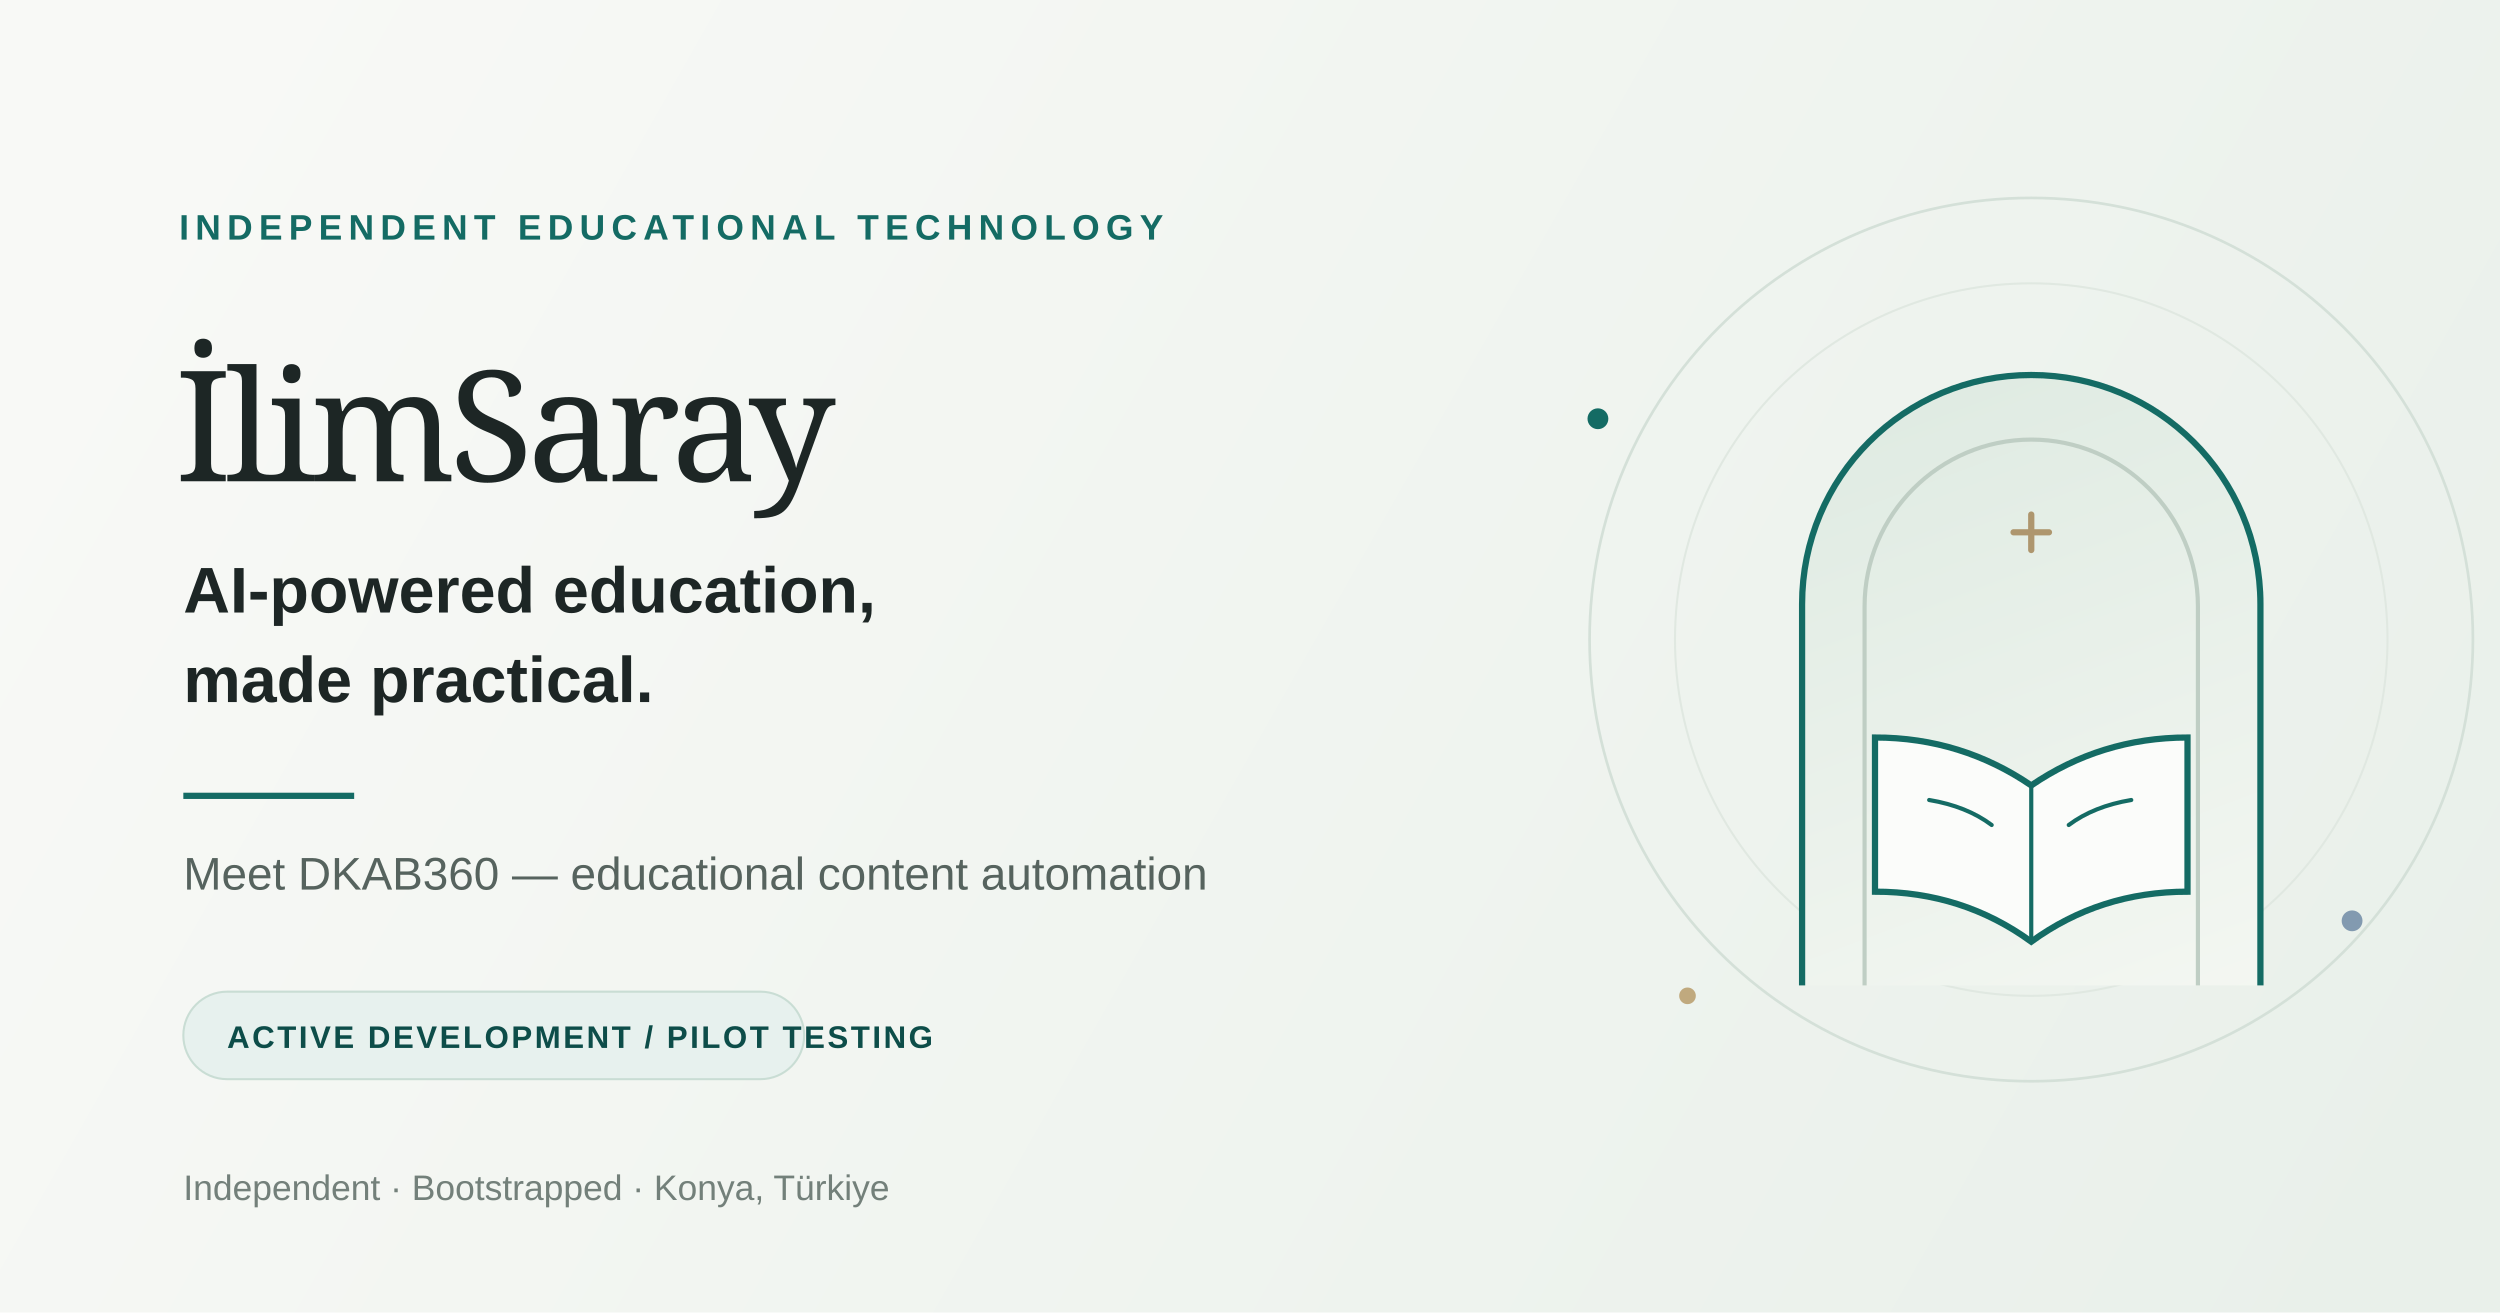
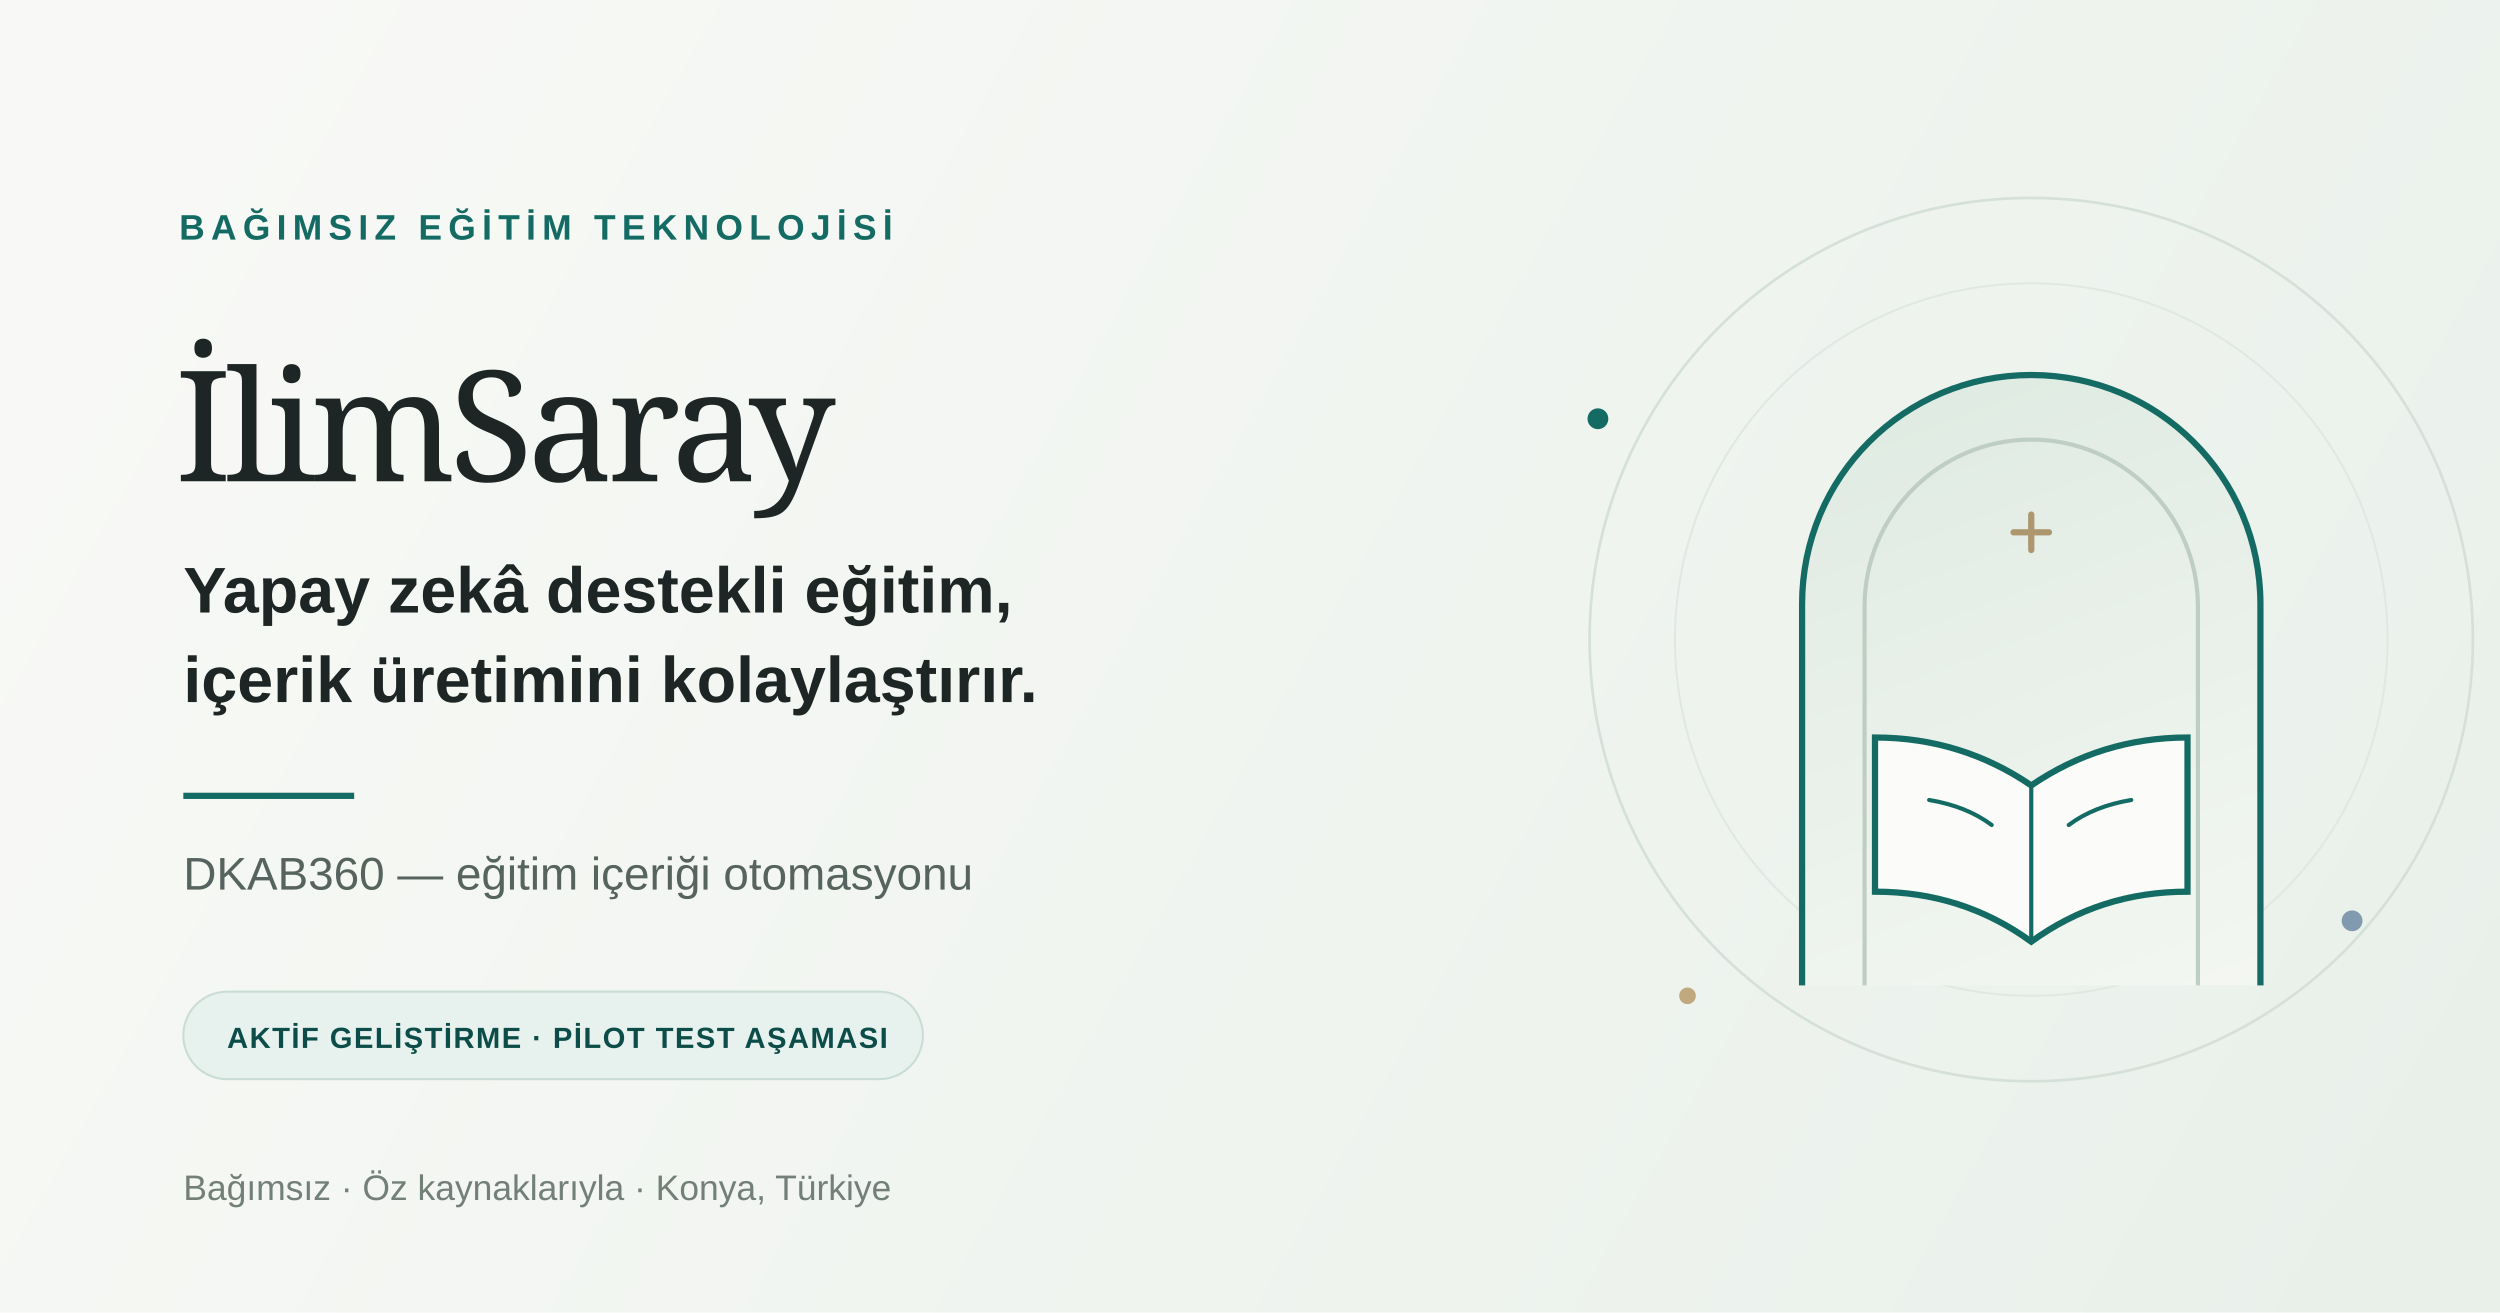
<svg xmlns="http://www.w3.org/2000/svg" width="1200" height="630" viewBox="0 0 1200 630" fill="none">
  <defs>
    <linearGradient id="bg" x1="95" y1="38" x2="1137" y2="630" gradientUnits="userSpaceOnUse">
      <stop stop-color="#F8F9F6" />
      <stop offset="1" stop-color="#E9F0EA" />
    </linearGradient>
    <linearGradient id="arch" x1="894" y1="140" x2="1030" y2="504" gradientUnits="userSpaceOnUse">
      <stop stop-color="#DCE9E0" />
      <stop offset="1" stop-color="#F4F7F2" />
    </linearGradient>
  </defs>
  <path fill="url(#bg)" d="M0 0h1200v630H0z" />
  <circle cx="975" cy="307" r="212" stroke="#D4E0D8" stroke-width="1.3" />
  <circle cx="975" cy="307" r="171" stroke="#E0E8E1" stroke-width="1" />
  <path d="M865 473V290c0-61 49-110 110-110s110 49 110 110v183" fill="url(#arch)" stroke="#146B64" stroke-width="3" />
  <path d="M895 473V291c0-44 36-80 80-80s80 36 80 80v182" stroke="#BFCEC4" stroke-width="2" />
  <path d="M900 354c28 0 53 8 75 23 22-15 47-23 75-23v74c-28 0-53 8-75 24-22-16-47-24-75-24v-74Z" fill="#FBFCFA" stroke="#146B64" stroke-width="3" />
  <path d="M975 378v74m-49-68c12 2 22 6 30 12m67-12c-12 2-22 6-30 12" stroke="#146B64" stroke-width="2" stroke-linecap="round" />
  <path d="M975 247v17m-8.5-8.5h17" stroke="#AE966E" stroke-width="3" stroke-linecap="round" />
  <circle cx="767" cy="201" r="5" fill="#146B64" />
  <circle cx="1129" cy="442" r="5" fill="#829AB0" />
  <circle cx="810" cy="478" r="4" fill="#C0A97E" />
-   <text x="86" y="115" fill="#146B64" font-family="Arial, sans-serif" font-size="17" font-weight="700" letter-spacing="3">INDEPENDENT EDUCATIONAL TECHNOLOGY</text>
+   <text x="86" y="115" fill="#146B64" font-family="Arial, sans-serif" font-size="17" font-weight="700" letter-spacing="3">BAĞIMSIZ EĞİTİM TEKNOLOJİSİ</text>
  <text x="84" y="231" fill="#1D2625" font-family="Georgia, serif" font-size="74" letter-spacing="-3">İlimSaray</text>
-   <text x="88" y="294" fill="#1D2625" font-family="Arial, sans-serif" font-size="31" font-weight="600">AI-powered education,</text>
-   <text x="88" y="337" fill="#1D2625" font-family="Arial, sans-serif" font-size="31" font-weight="600">made practical.</text>
+   <text x="88" y="294" fill="#1D2625" font-family="Arial, sans-serif" font-size="31" font-weight="600">Yapay zekâ destekli eğitim,</text>
+   <text x="88" y="337" fill="#1D2625" font-family="Arial, sans-serif" font-size="31" font-weight="600">içerik üretimini kolaylaştırır.</text>
  <path d="M88 382h82" stroke="#146B64" stroke-width="3" />
-   <text x="88" y="427" fill="#56635E" font-family="Arial, sans-serif" font-size="22">Meet DKAB360 — educational content automation</text>
-   <rect x="88" y="476" width="298" height="42" rx="21" fill="#E7F1EE" stroke="#C9DDD4" />
-   <text x="109" y="503" fill="#0D4D49" font-family="Arial, sans-serif" font-size="15" font-weight="700" letter-spacing="1.2">ACTIVE DEVELOPMENT / PILOT TESTING</text>
-   <text x="88" y="576" fill="#73807A" font-family="Arial, sans-serif" font-size="17">Independent · Bootstrapped · Konya, Türkiye</text>
+   <text x="88" y="427" fill="#56635E" font-family="Arial, sans-serif" font-size="22">DKAB360 — eğitim içeriği otomasyonu</text>
+   <rect x="88" y="476" width="355" height="42" rx="21" fill="#E7F1EE" stroke="#C9DDD4" />
+   <text x="109" y="503" fill="#0D4D49" font-family="Arial, sans-serif" font-size="14" font-weight="700" letter-spacing=".7">AKTİF GELİŞTİRME · PİLOT TEST AŞAMASI</text>
+   <text x="88" y="576" fill="#73807A" font-family="Arial, sans-serif" font-size="17">Bağımsız · Öz kaynaklarıyla · Konya, Türkiye</text>
</svg>
